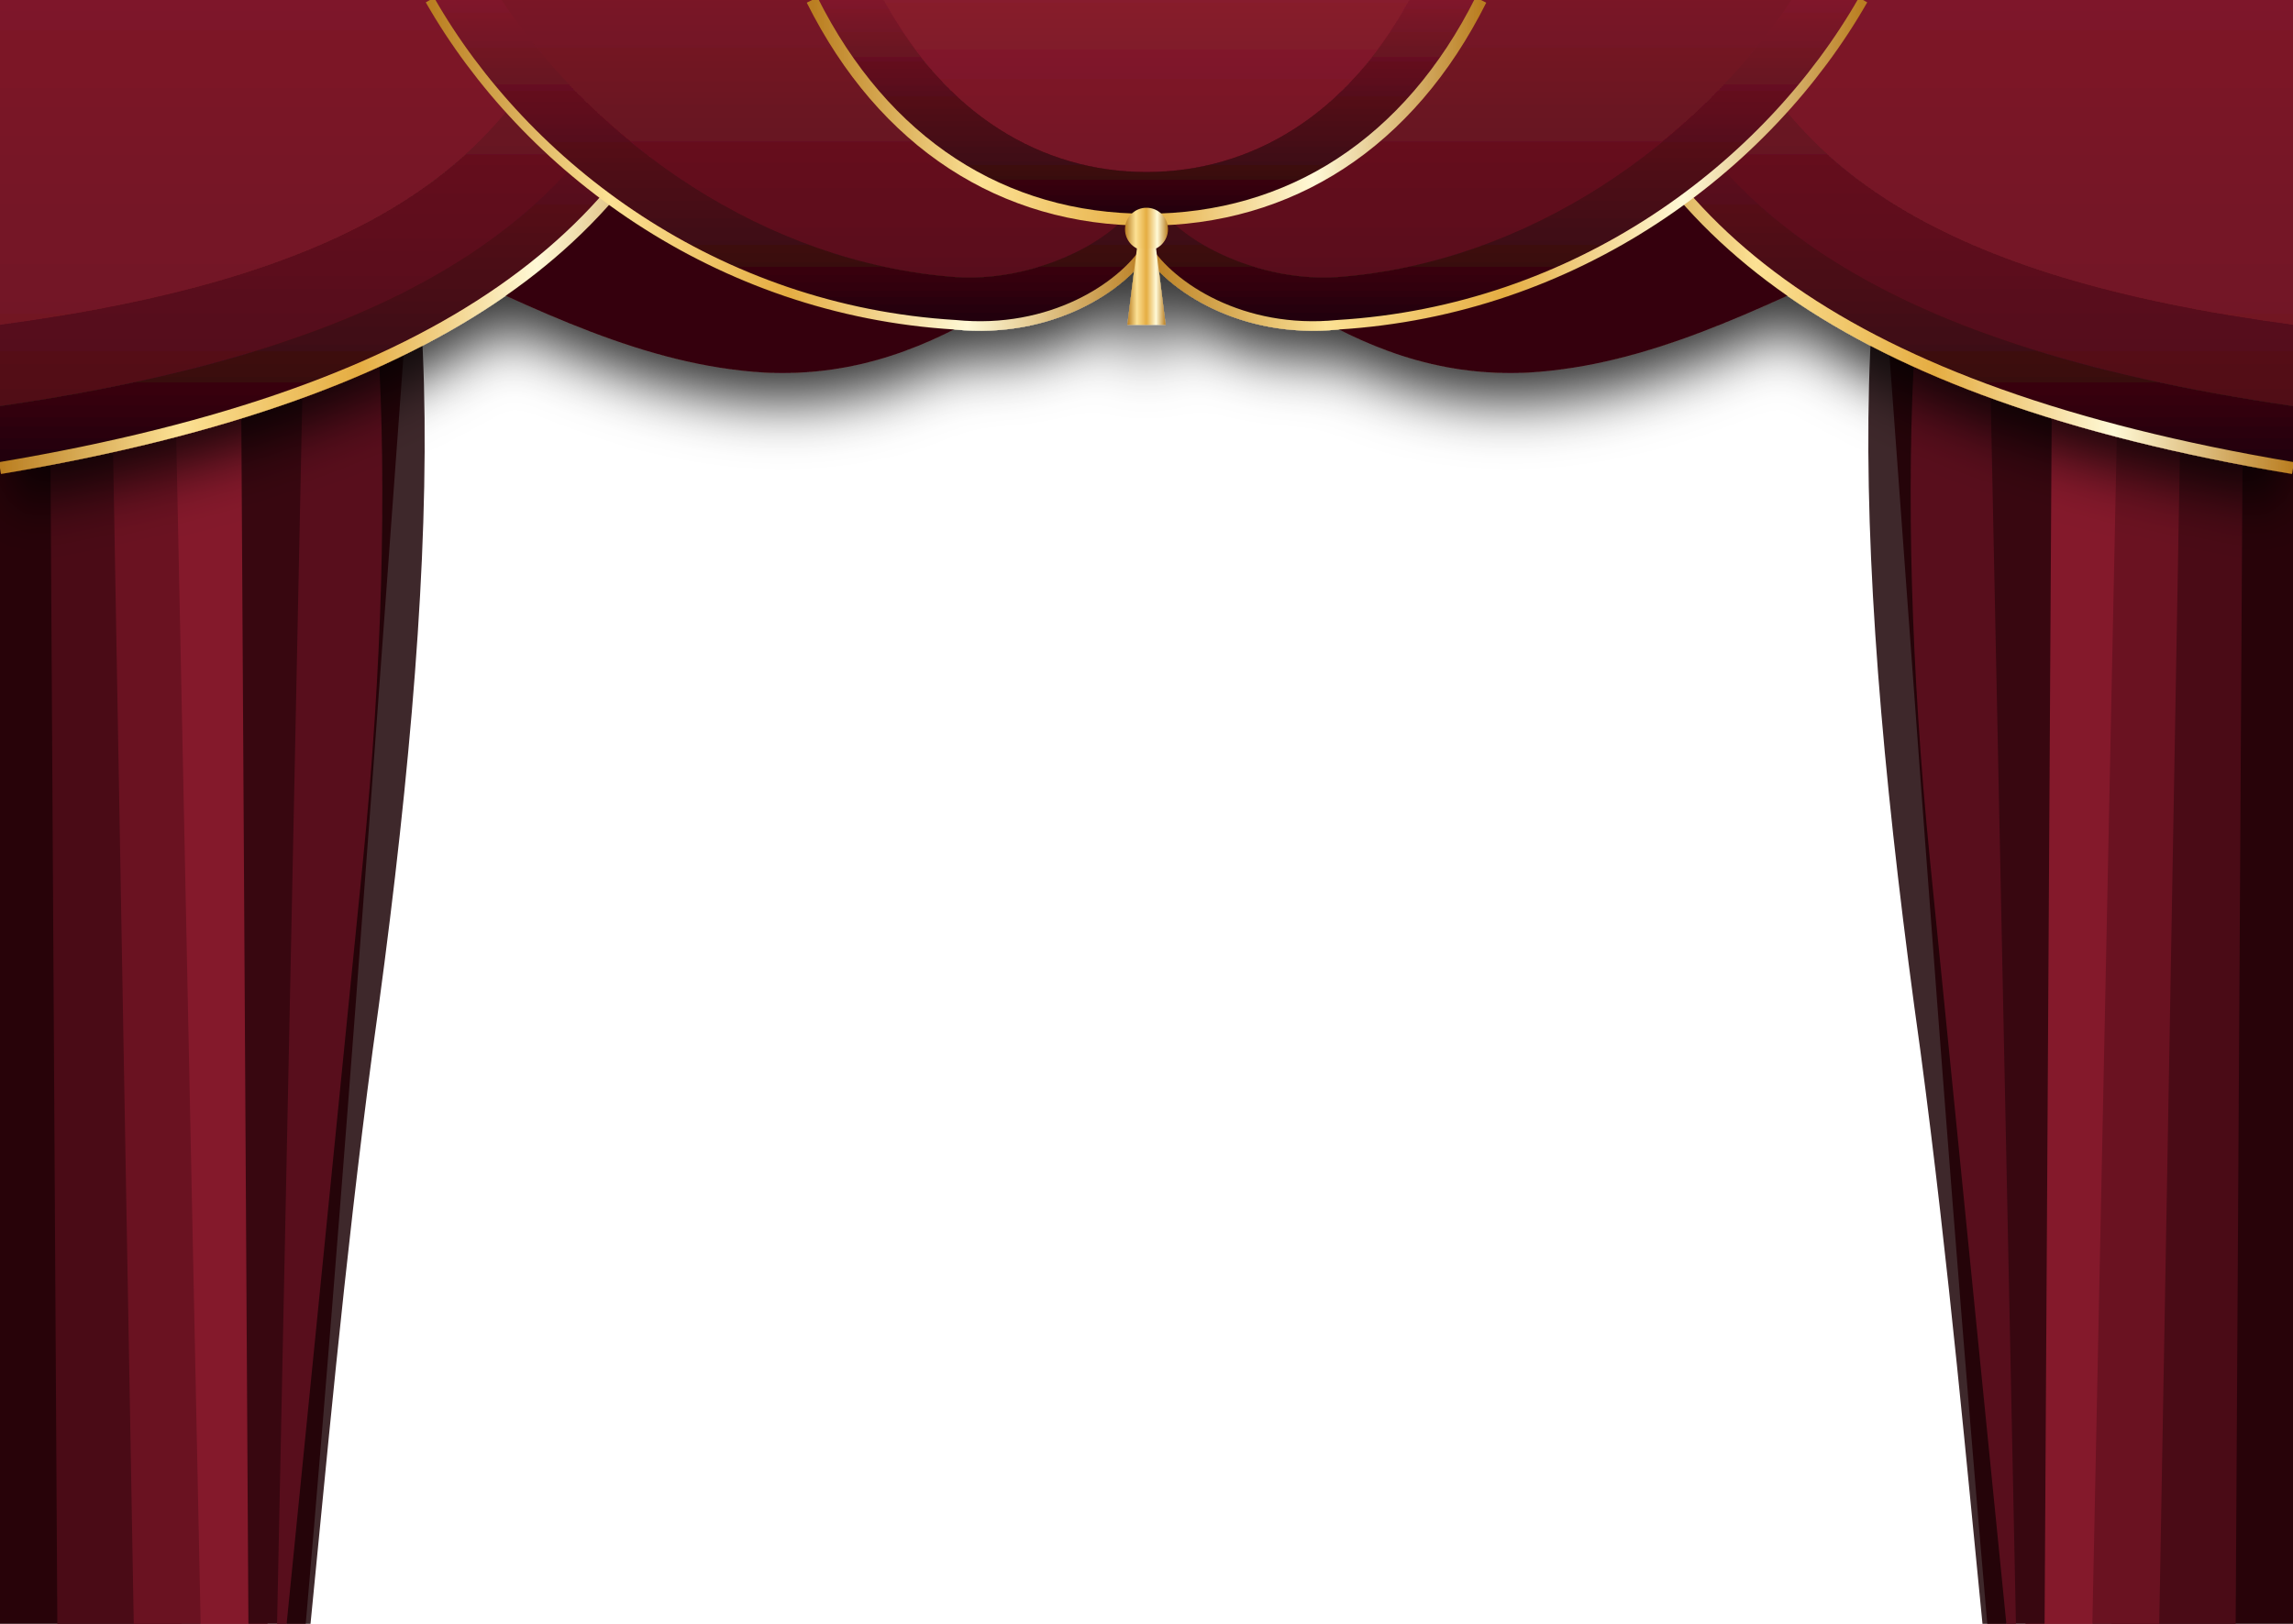
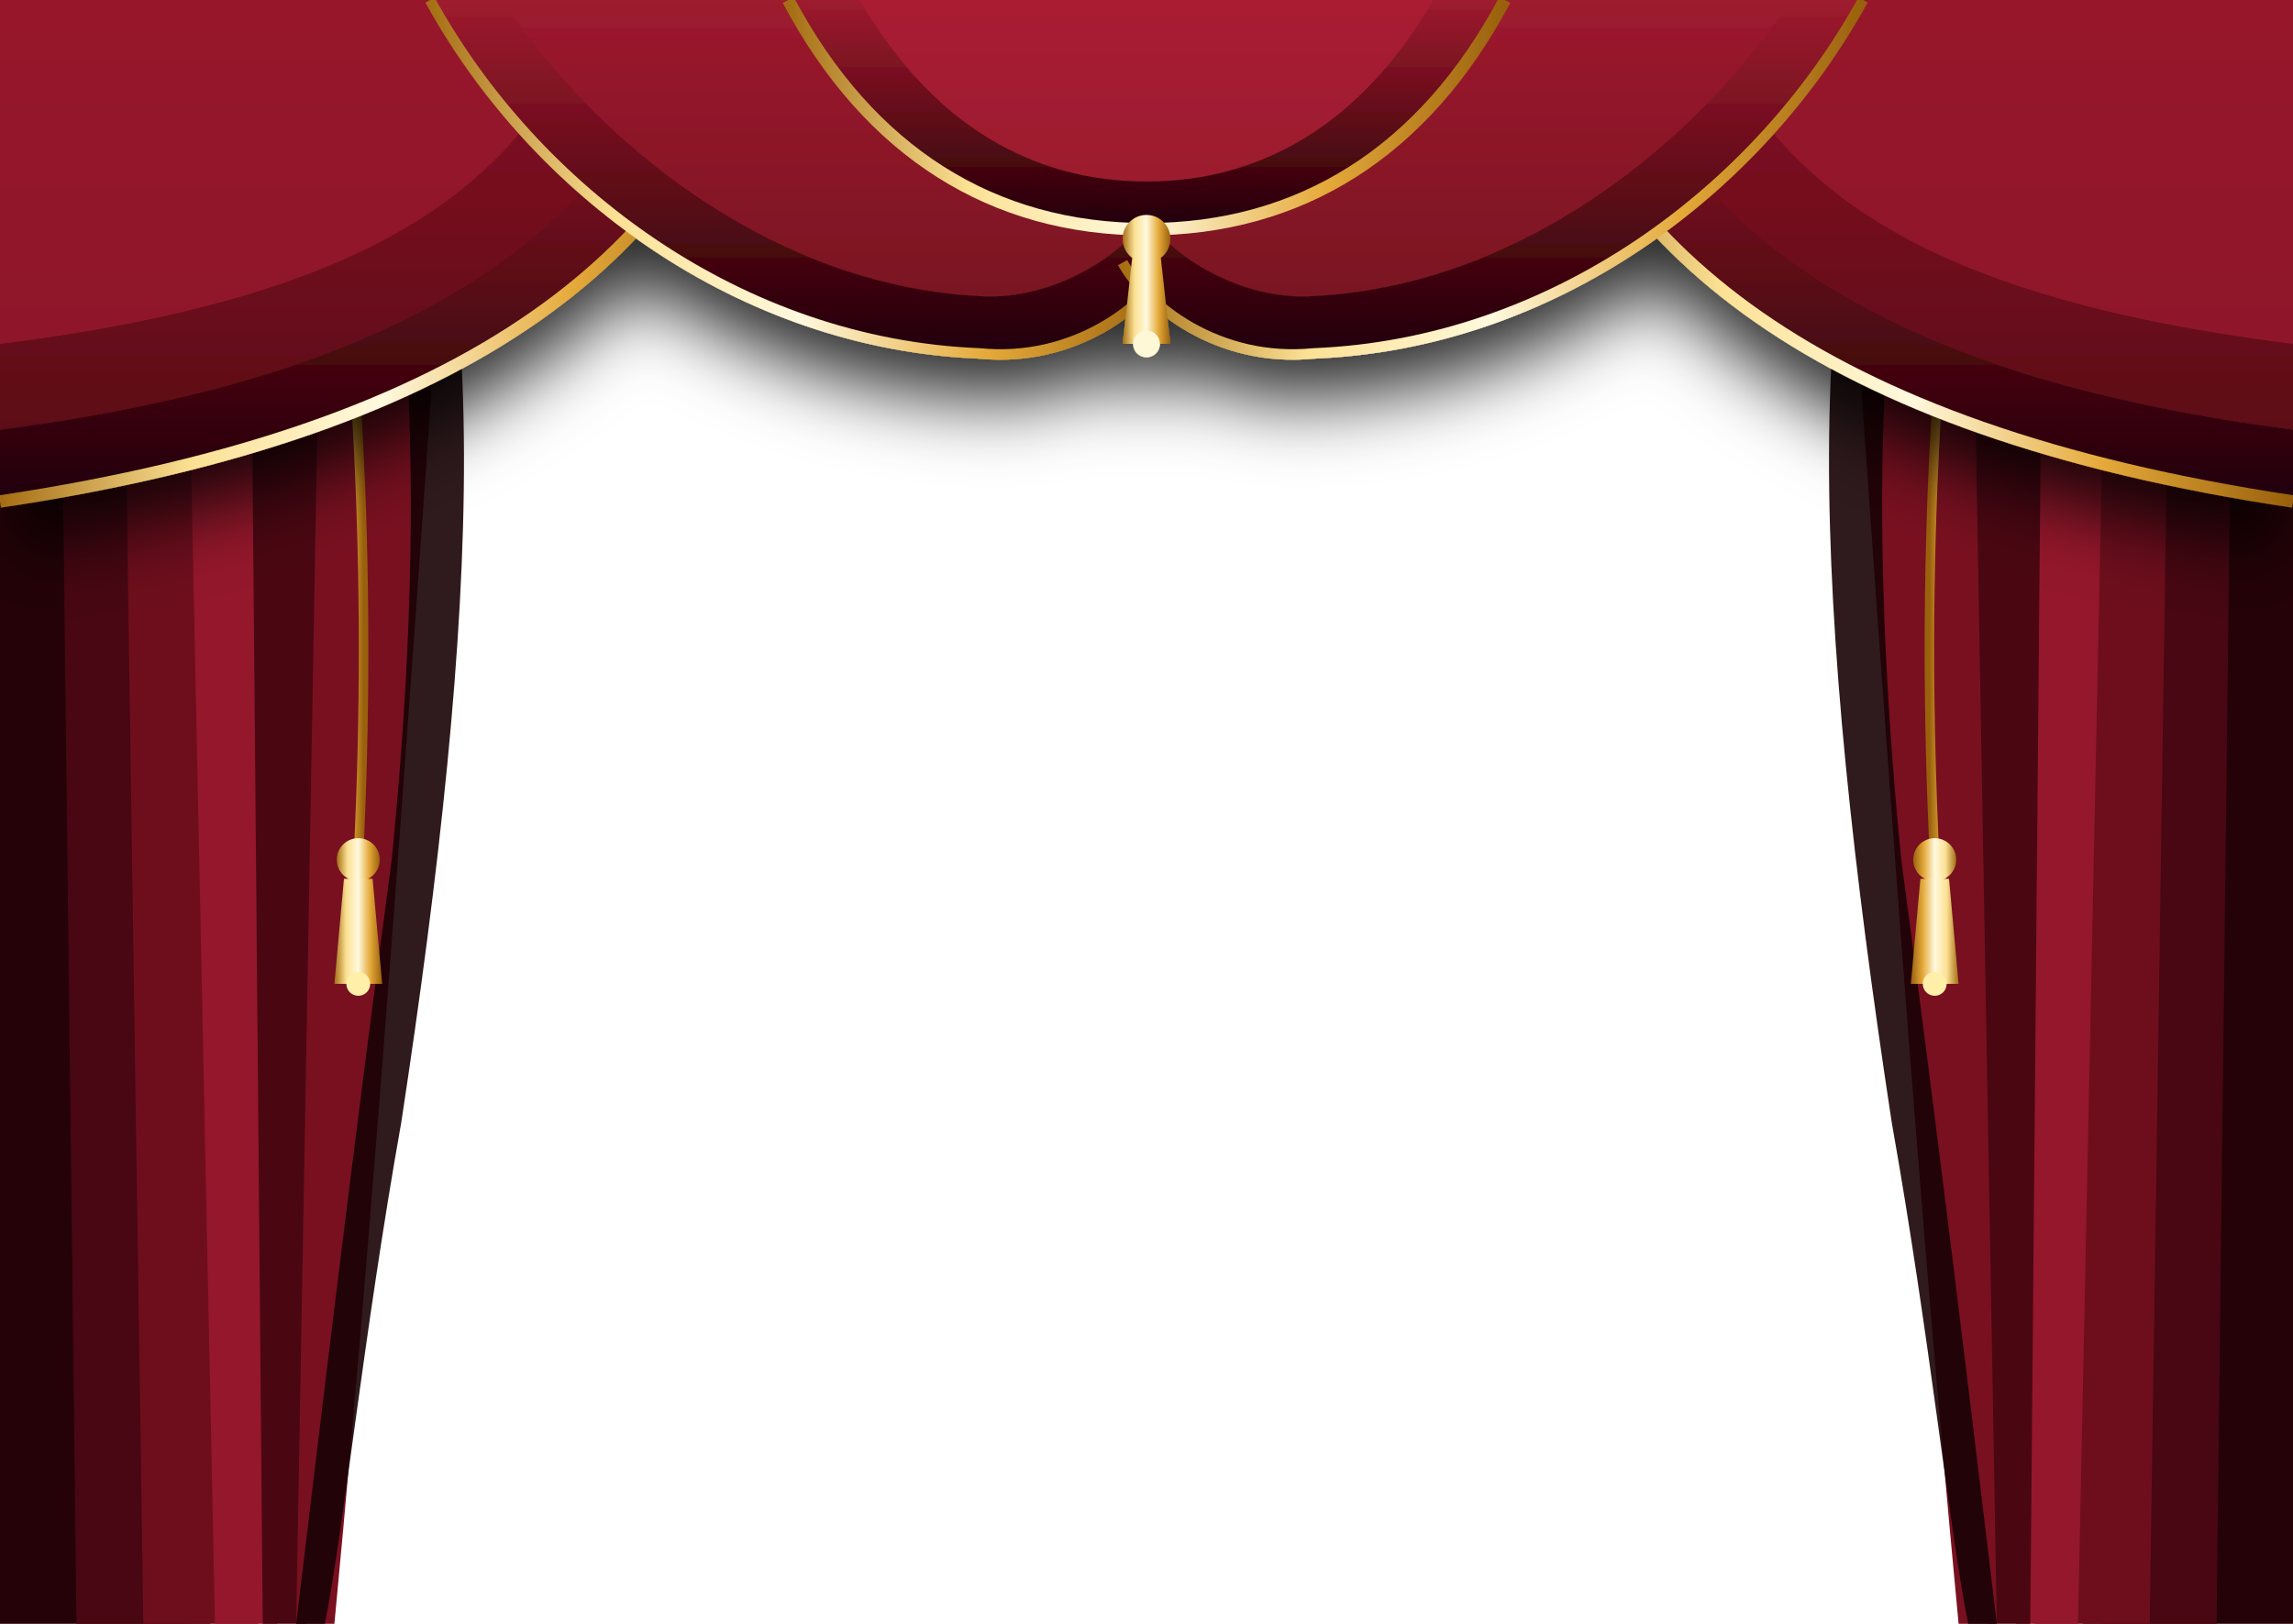
<svg xmlns="http://www.w3.org/2000/svg" viewBox="0 0 480 340" preserveAspectRatio="none">
  <defs>
-     <linearGradient id="velvet-drape" x1="0%" y1="0%" x2="100%" y2="0%">
-       <stop offset="0%" stop-color="#280309" />
-       <stop offset="12%" stop-color="#580E1C" />
-       <stop offset="25%" stop-color="#781728" />
-       <stop offset="38%" stop-color="#460B16" />
-       <stop offset="50%" stop-color="#6E1524" />
-       <stop offset="62%" stop-color="#380710" />
-       <stop offset="75%" stop-color="#781728" />
-       <stop offset="88%" stop-color="#580E1C" />
-       <stop offset="100%" stop-color="#240308" />
+     <linearGradient id="velvet-fold-main" x1="0%" y1="0%" x2="100%" y2="0%">
+       <stop offset="0%" stop-color="#240207" />
+       <stop offset="15%" stop-color="#5A0A16" />
+       <stop offset="35%" stop-color="#841324" />
+       <stop offset="50%" stop-color="#9C1A2E" />
+       <stop offset="65%" stop-color="#6E0E1D" />
+       <stop offset="85%" stop-color="#42060F" />
+       <stop offset="100%" stop-color="#1E0206" />
    </linearGradient>
-     <linearGradient id="valance-fold" x1="0%" y1="0%" x2="0%" y2="100%">
-       <stop offset="0%" stop-color="#80192A" />
-       <stop offset="45%" stop-color="#540C19" />
-       <stop offset="85%" stop-color="#36060F" />
-       <stop offset="100%" stop-color="#1E0308" />
+     <linearGradient id="valance-swag" x1="0%" y1="0%" x2="0%" y2="100%">
+       <stop offset="0%" stop-color="#9E1B2E" />
+       <stop offset="40%" stop-color="#6E0E1D" />
+       <stop offset="75%" stop-color="#42060F" />
+       <stop offset="100%" stop-color="#200206" />
    </linearGradient>
-     <linearGradient id="gold-trim" x1="0%" y1="0%" x2="100%" y2="0%">
-       <stop offset="0%" stop-color="#BA7E21" />
+     <linearGradient id="gold-shimmer" x1="0%" y1="0%" x2="100%" y2="0%">
+       <stop offset="0%" stop-color="#A56E14" />
      <stop offset="25%" stop-color="#FCE194" />
-       <stop offset="50%" stop-color="#E5AD42" />
-       <stop offset="75%" stop-color="#FFF9D6" />
-       <stop offset="100%" stop-color="#BA7E21" />
+       <stop offset="50%" stop-color="#FFF9DE" />
+       <stop offset="75%" stop-color="#E5AA3A" />
+       <stop offset="100%" stop-color="#99600D" />
    </linearGradient>
-     <filter id="curtain-shadow" x="-5%" y="0%" width="110%" height="130%">
-       <feDropShadow dx="0" dy="6" stdDeviation="6" flood-color="#000000" flood-opacity="0.8" />
+     <filter id="drape-shadow" x="-10%" y="0%" width="120%" height="140%">
+       <feDropShadow dx="0" dy="8" stdDeviation="8" flood-color="#000000" flood-opacity="0.85" />
    </filter>
  </defs>
  <g>
-     <path d="M0 0 L55 0 C50 80 48 180 42 340 L0 340 Z" fill="#280309" />
-     <path d="M10 0 L50 0 C45 80 42 180 38 340 L12 340 Z" fill="#4A0B16" />
-     <path d="M22 0 L68 0 C64 90 60 200 52 340 L28 340 Z" fill="#6A1221" />
-     <path d="M35 0 L75 0 C70 95 64 210 56 340 L42 340 Z" fill="#84192B" />
-     <path d="M50 0 L85 0 C78 100 70 220 60 340 L52 340 Z" fill="#380710" />
-     <path d="M65 0 L90 0 C82 105 74 225 64 340 L58 340 Z" fill="#580E1C" />
-     <path d="M72 0 C95 40 92 120 78 220 C72 265 68 310 65 340 L60 340 C65 290 70 240 76 180 C84 100 80 30 65 0 Z" fill="#1C0206" opacity="0.85" />
+     <path d="M0 0 L58 0 C54 90 50 200 44 340 L0 340 Z" fill="#240207" />
+     <path d="M12 0 L52 0 C48 90 44 200 40 340 L16 340 Z" fill="#480712" />
+     <path d="M25 0 L72 0 C66 100 62 210 54 340 L30 340 Z" fill="#6E0E1D" />
+     <path d="M38 0 L80 0 C74 105 68 220 58 340 L45 340 Z" fill="#94172B" />
+     <path d="M52 0 L90 0 C82 110 74 230 64 340 L55 340 Z" fill="#4A0712" />
+     <path d="M68 0 L96 0 C88 115 80 235 70 340 L62 340 Z" fill="#781020" />
+     <path d="M78 0 C105 45 100 130 84 235 C76 280 72 320 68 340 L62 340 C68 290 74 240 82 180 C90 100 86 35 70 0 Z" fill="#180104" opacity="0.9" />
+     <path d="M65 0 C75 60 78 120 75 180" stroke="url(#gold-shimmer)" stroke-width="2" fill="none" />
+     <circle cx="75" cy="180" r="4.5" fill="url(#gold-shimmer)" />
+     <path d="M72 184 L70 206 L80 206 L78 184 Z" fill="url(#gold-shimmer)" />
+     <circle cx="75" cy="206" r="2.5" fill="#FFEFA8" />
  </g>
  <g transform="translate(480, 0) scale(-1, 1)">
-     <path d="M0 0 L55 0 C50 80 48 180 42 340 L0 340 Z" fill="#280309" />
-     <path d="M10 0 L50 0 C45 80 42 180 38 340 L12 340 Z" fill="#4A0B16" />
-     <path d="M22 0 L68 0 C64 90 60 200 52 340 L28 340 Z" fill="#6A1221" />
-     <path d="M35 0 L75 0 C70 95 64 210 56 340 L42 340 Z" fill="#84192B" />
-     <path d="M50 0 L85 0 C78 100 70 220 60 340 L52 340 Z" fill="#380710" />
-     <path d="M65 0 L90 0 C82 105 74 225 64 340 L58 340 Z" fill="#580E1C" />
-     <path d="M72 0 C95 40 92 120 78 220 C72 265 68 310 65 340 L60 340 C65 290 70 240 76 180 C84 100 80 30 65 0 Z" fill="#1C0206" opacity="0.85" />
+     <path d="M0 0 L58 0 C50 90 46 200 44 340 L0 340 Z" fill="#240207" />
+     <path d="M12 0 L52 0 C48 90 44 200 40 340 L16 340 Z" fill="#480712" />
+     <path d="M25 0 L72 0 C66 100 62 210 54 340 L30 340 Z" fill="#6E0E1D" />
+     <path d="M38 0 L80 0 C74 105 68 220 58 340 L45 340 Z" fill="#94172B" />
+     <path d="M52 0 L90 0 C82 110 74 230 64 340 L55 340 Z" fill="#4A0712" />
+     <path d="M68 0 L96 0 C88 115 80 235 70 340 L62 340 Z" fill="#781020" />
+     <path d="M78 0 C105 45 100 130 84 235 C76 280 72 320 68 340 L62 340 C68 290 74 240 82 180 C90 100 86 35 70 0 Z" fill="#180104" opacity="0.9" />
+     <path d="M65 0 C75 60 78 120 75 180" stroke="url(#gold-shimmer)" stroke-width="2" fill="none" />
+     <circle cx="75" cy="180" r="4.5" fill="url(#gold-shimmer)" />
+     <path d="M72 184 L70 206 L80 206 L78 184 Z" fill="url(#gold-shimmer)" />
+     <circle cx="75" cy="206" r="2.5" fill="#FFEFA8" />
  </g>
-   <g filter="url(#curtain-shadow)">
-     <path d="M0 0 L480 0 L480 28 C410 32 370 75 320 78 C280 80 260 50 240 50 C220 50 200 80 160 78 C110 75 70 32 0 28 Z" fill="#36060F" />
-     <path d="M0 0 L150 0 C135 48 95 82 0 98 Z" fill="url(#valance-fold)" />
-     <path d="M0 0 L140 0 C125 42 90 72 0 85 Z" fill="#6B1322" opacity="0.5" />
-     <path d="M0 0 L120 0 C105 35 75 58 0 68 Z" fill="#841A2C" opacity="0.6" />
-     <path d="M0 98 C95 82 135 48 150 0" stroke="url(#gold-trim)" stroke-width="2.5" fill="none" />
-     <path d="M480 0 L330 0 C345 48 385 82 480 98 Z" fill="url(#valance-fold)" />
-     <path d="M480 0 L340 0 C355 42 390 72 480 85 Z" fill="#6B1322" opacity="0.5" />
-     <path d="M480 0 L360 0 C375 35 405 58 480 68 Z" fill="#841A2C" opacity="0.6" />
-     <path d="M480 98 C385 82 345 48 330 0" stroke="url(#gold-trim)" stroke-width="2.5" fill="none" />
-     <path d="M90 0 C110 35 150 65 200 68 C220 70 235 60 240 52 C230 40 210 20 200 0 Z" fill="url(#valance-fold)" />
-     <path d="M105 0 C125 30 160 55 200 58 C215 59 230 52 236 45 L190 0 Z" fill="#751525" opacity="0.55" />
-     <path d="M90 0 C110 35 150 65 200 68 C220 70 235 60 240 52" stroke="url(#gold-trim)" stroke-width="2" fill="none" />
-     <path d="M390 0 C370 35 330 65 280 68 C260 70 245 60 240 52 C250 40 270 20 280 0 Z" fill="url(#valance-fold)" />
-     <path d="M375 0 C355 30 320 55 280 58 C265 59 250 52 244 45 L290 0 Z" fill="#751525" opacity="0.55" />
-     <path d="M390 0 C370 35 330 65 280 68 C260 70 245 60 240 52" stroke="url(#gold-trim)" stroke-width="2" fill="none" />
-     <path d="M170 0 C185 30 210 46 240 46 C270 46 295 30 310 0 Z" fill="url(#valance-fold)" />
-     <path d="M185 0 C198 24 218 36 240 36 C262 36 282 24 295 0 Z" fill="#8A1C2E" opacity="0.7" />
-     <path d="M170 0 C185 30 210 46 240 46 C270 46 295 30 310 0" stroke="url(#gold-trim)" stroke-width="2.5" fill="none" />
-     <circle cx="240" cy="48" r="4.5" fill="url(#gold-trim)" />
-     <path d="M238 52 L236 68 L244 68 L242 52 Z" fill="url(#gold-trim)" />
+   <g filter="url(#drape-shadow)">
+     <path d="M0 0 L480 0 L480 22 C380 26 340 40 240 40 C140 40 100 26 0 22 Z" fill="#3A050D" />
+     <path d="M0 20 C100 24 140 38 240 38 C340 38 380 24 480 20" stroke="url(#gold-shimmer)" stroke-width="1.8" fill="none" />
+     <path d="M0 0 L160 0 C145 52 100 90 0 105 Z" fill="url(#valance-swag)" />
+     <path d="M0 0 L145 0 C130 45 92 78 0 90 Z" fill="#781020" opacity="0.6" />
+     <path d="M0 0 L125 0 C110 38 80 62 0 72 Z" fill="#9C1A2E" opacity="0.75" />
+     <path d="M0 105 C100 90 145 52 160 0" stroke="url(#gold-shimmer)" stroke-width="2.6" fill="none" />
+     <path d="M480 0 L320 0 C335 52 380 90 480 105 Z" fill="url(#valance-swag)" />
+     <path d="M480 0 L335 0 C350 45 388 78 480 90 Z" fill="#781020" opacity="0.6" />
+     <path d="M480 0 L355 0 C370 38 400 62 480 72 Z" fill="#9C1A2E" opacity="0.75" />
+     <path d="M480 105 C380 90 335 52 320 0" stroke="url(#gold-shimmer)" stroke-width="2.6" fill="none" />
+     <path d="M90 0 C112 40 155 72 205 74 C225 76 240 64 245 55 C232 42 210 20 198 0 Z" fill="url(#valance-swag)" />
+     <path d="M105 0 C128 34 165 60 205 62 C220 63 234 54 240 46 L190 0 Z" fill="#9C1A2E" opacity="0.65" />
+     <path d="M90 0 C112 40 155 72 205 74 C225 76 240 64 245 55" stroke="url(#gold-shimmer)" stroke-width="2.2" fill="none" />
+     <path d="M390 0 C368 40 325 72 275 74 C255 76 240 64 235 55 C248 42 270 20 282 0 Z" fill="url(#valance-swag)" />
+     <path d="M375 0 C352 34 315 60 275 62 C260 63 246 54 240 46 L290 0 Z" fill="#9C1A2E" opacity="0.65" />
+     <path d="M390 0 C368 40 325 72 275 74 C255 76 240 64 235 55" stroke="url(#gold-shimmer)" stroke-width="2.2" fill="none" />
+     <path d="M165 0 C182 32 208 48 240 48 C272 48 298 32 315 0 Z" fill="url(#valance-swag)" />
+     <path d="M180 0 C195 26 216 38 240 38 C264 38 285 26 300 0 Z" fill="#AC2034" opacity="0.85" />
+     <path d="M165 0 C182 32 208 48 240 48 C272 48 298 32 315 0" stroke="url(#gold-shimmer)" stroke-width="2.6" fill="none" />
+     <circle cx="240" cy="50" r="5" fill="url(#gold-shimmer)" />
+     <path d="M237 54 L235 72 L245 72 L243 54 Z" fill="url(#gold-shimmer)" />
+     <circle cx="240" cy="72" r="2.8" fill="#FFF8D6" />
  </g>
</svg>
